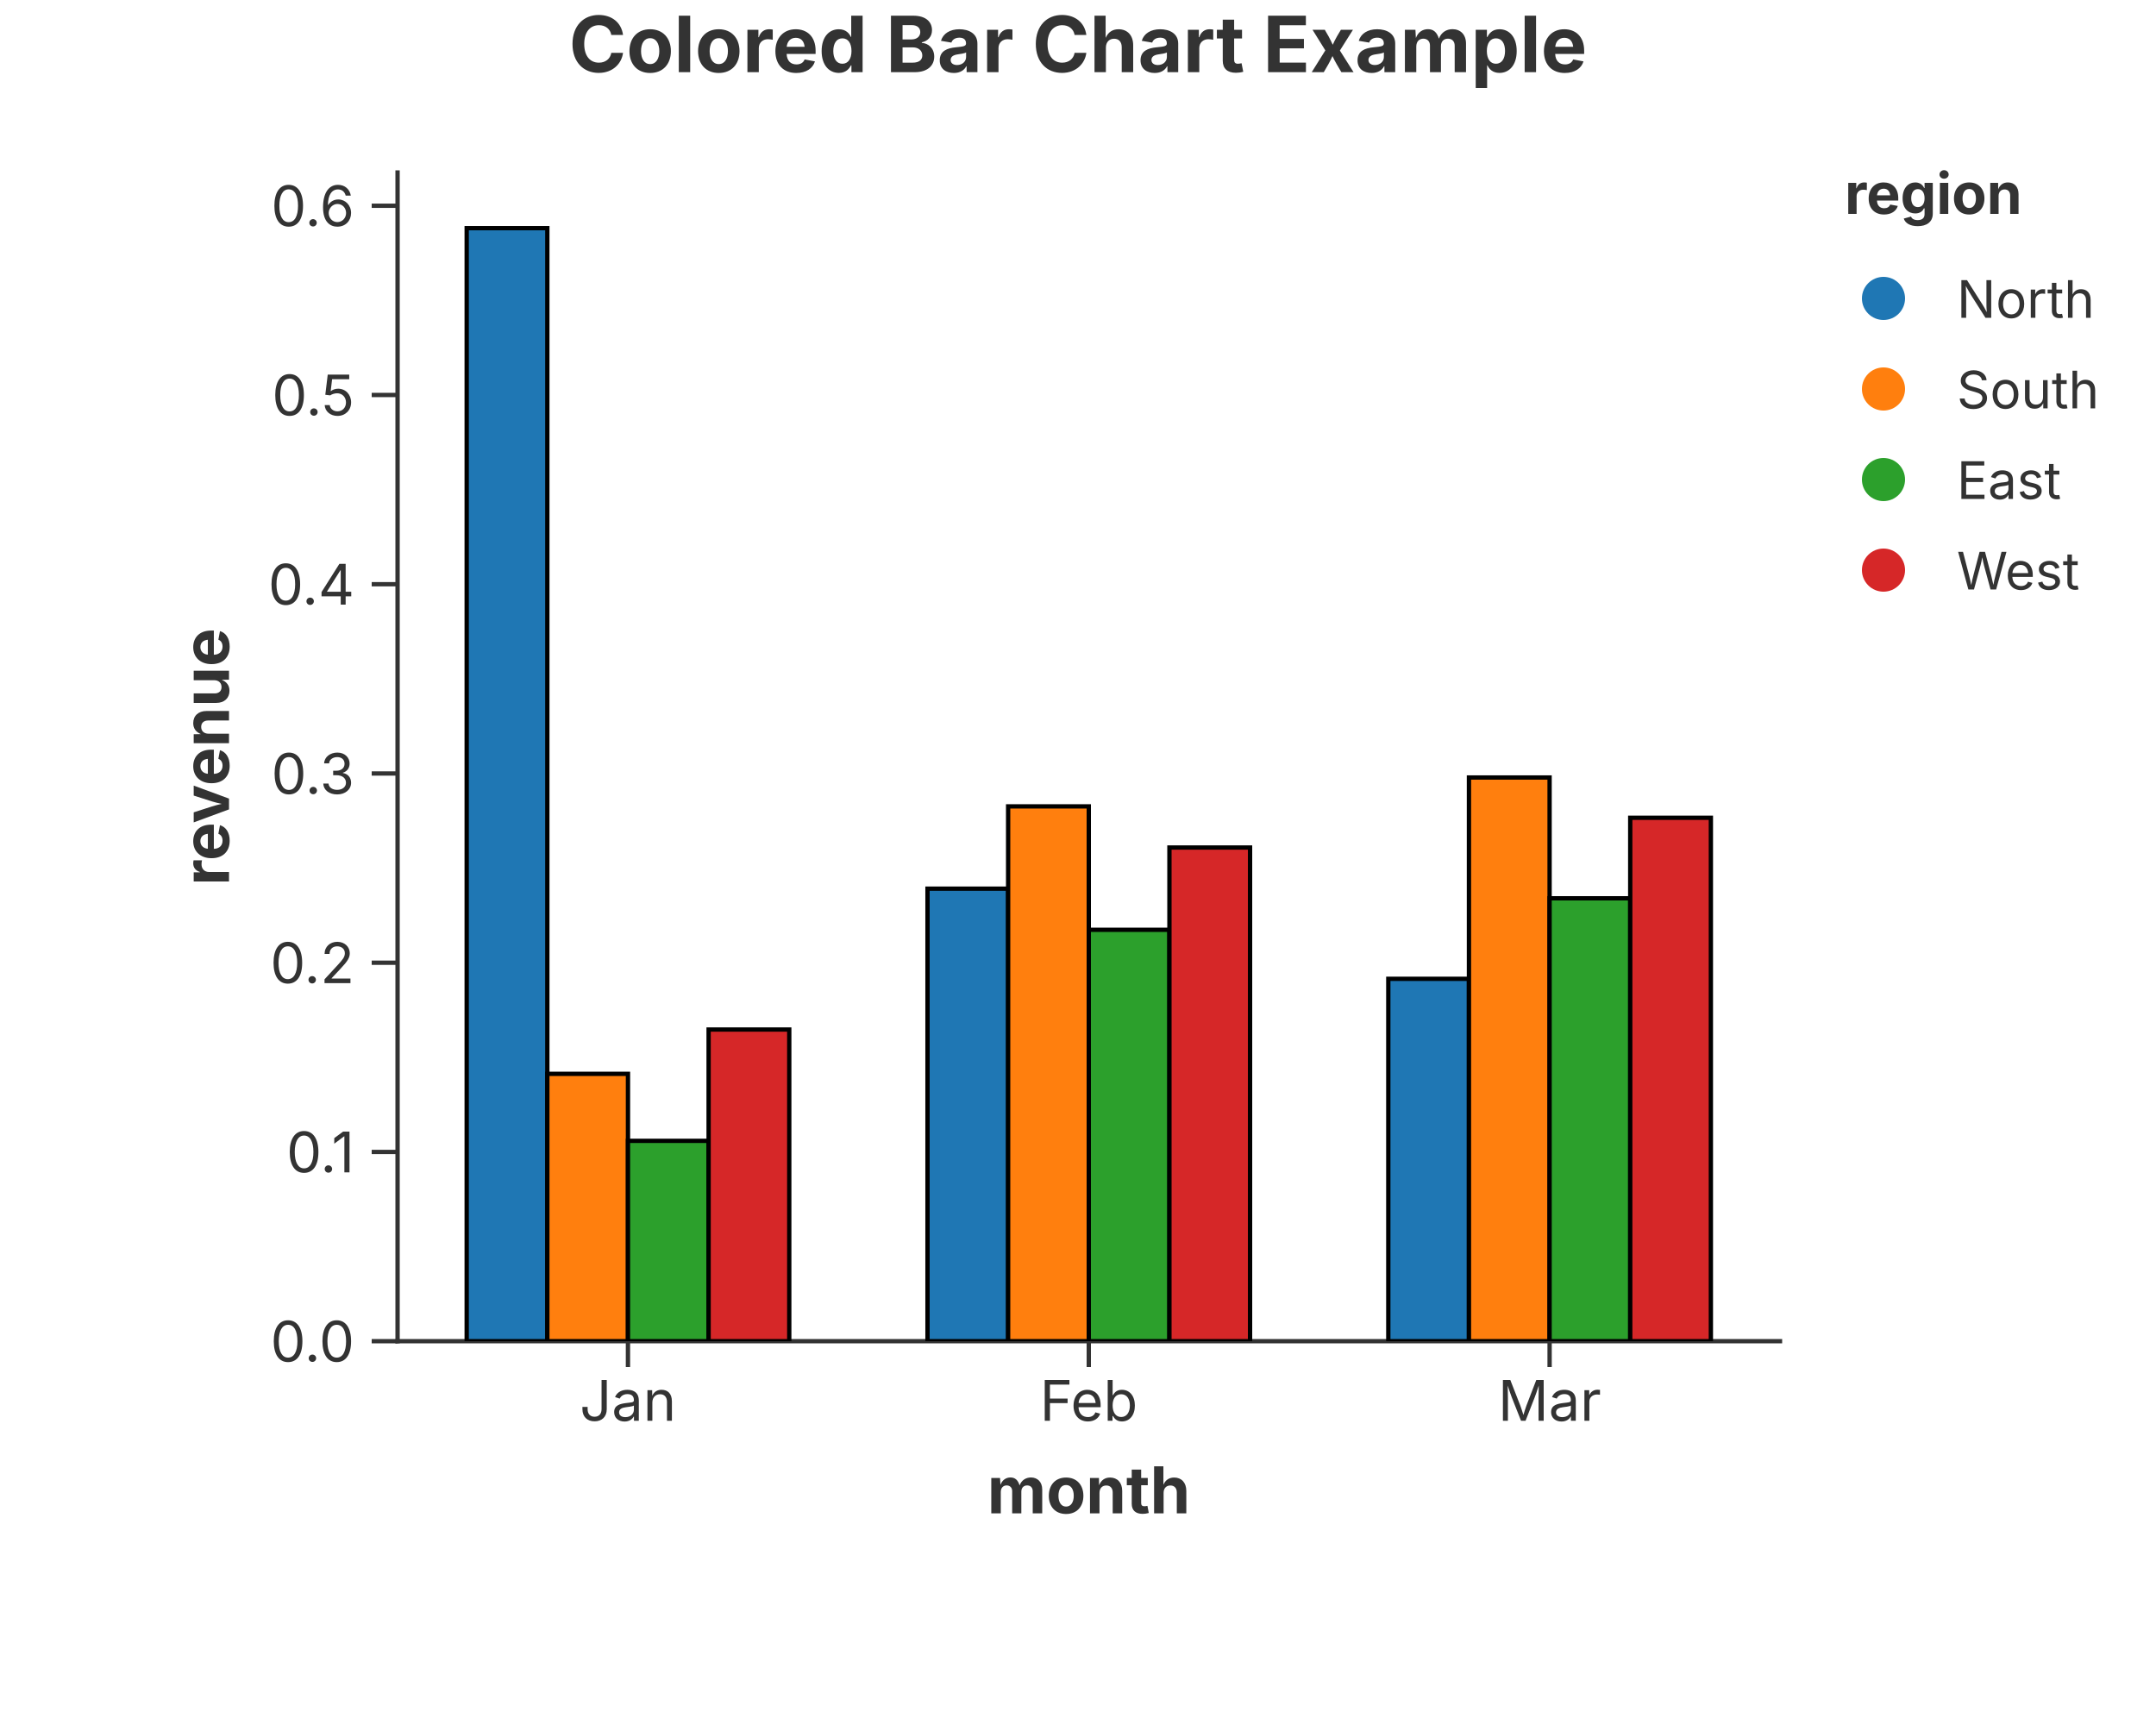
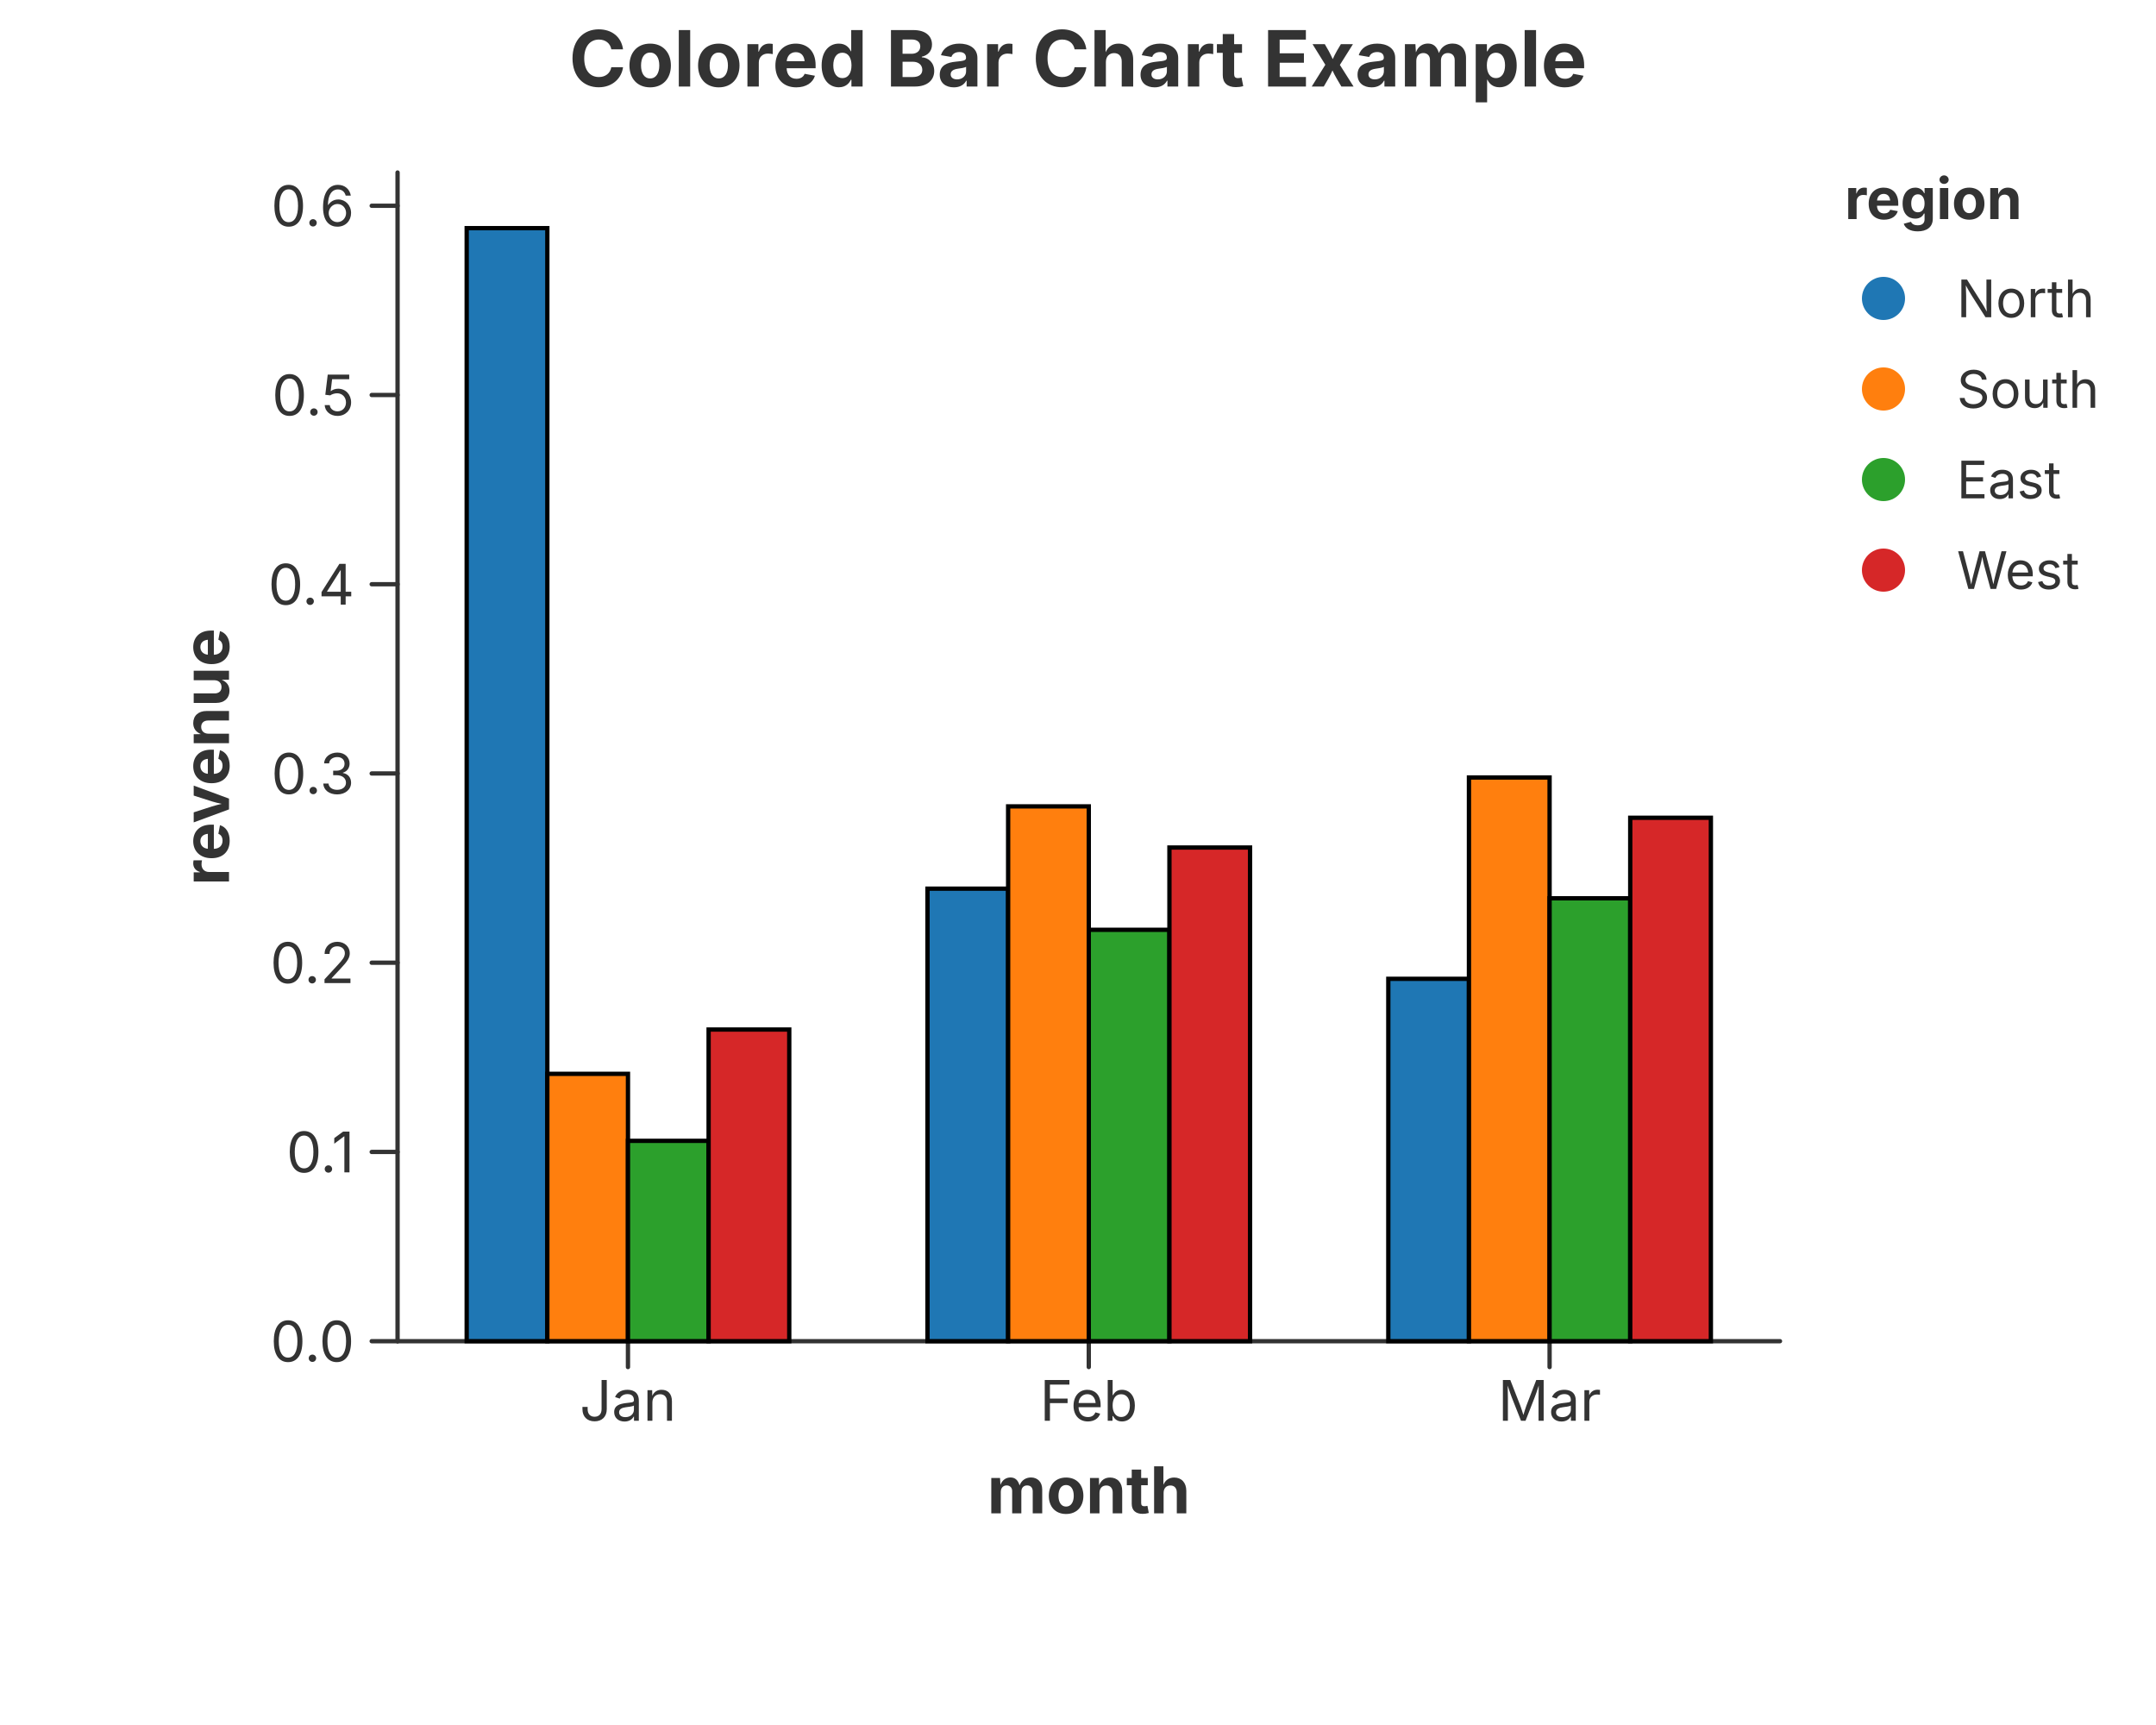
<svg xmlns="http://www.w3.org/2000/svg" width="500" height="400" viewBox="0 0 500 400">
-   <rect width="100%" height="100%" fill="rgba(255,255,255,1.000)" />
-   <text x="250.00" y="10.00" text-anchor="middle" dominant-baseline="middle" font-family="Inter, -apple-system, BlinkMacSystemFont, 'Segoe UI', Roboto, Helvetica, Arial, 'PingFang SC', 'Microsoft YaHei', Ubuntu, Cantarell, 'Noto Sans', sans-serif" font-size="18" fill="rgba(51,51,51,1.000)" font-weight="bold">Colored Bar Chart Example</text>
-   <line x1="92.20" y1="311.00" x2="412.80" y2="311.00" stroke="rgba(51,51,51,1.000)" stroke-width="1" stroke-linecap="square" />
-   <line x1="145.63" y1="311.00" x2="145.63" y2="317.00" stroke="rgba(51,51,51,1.000)" stroke-width="1.0" />
-   <text x="145.63" y="320.00" font-size="13" font-family="Inter, -apple-system, BlinkMacSystemFont, 'Segoe UI', Roboto, Helvetica, Arial, 'PingFang SC', 'Microsoft YaHei', Ubuntu, Cantarell, 'Noto Sans', sans-serif" fill="rgba(51,51,51,1.000)" text-anchor="middle" dominant-baseline="hanging">Jan</text>
-   <line x1="252.50" y1="311.00" x2="252.50" y2="317.00" stroke="rgba(51,51,51,1.000)" stroke-width="1.0" />
-   <text x="252.50" y="320.00" font-size="13" font-family="Inter, -apple-system, BlinkMacSystemFont, 'Segoe UI', Roboto, Helvetica, Arial, 'PingFang SC', 'Microsoft YaHei', Ubuntu, Cantarell, 'Noto Sans', sans-serif" fill="rgba(51,51,51,1.000)" text-anchor="middle" dominant-baseline="hanging">Feb</text>
-   <line x1="359.37" y1="311.00" x2="359.37" y2="317.00" stroke="rgba(51,51,51,1.000)" stroke-width="1.0" />
-   <text x="359.37" y="320.00" font-size="13" font-family="Inter, -apple-system, BlinkMacSystemFont, 'Segoe UI', Roboto, Helvetica, Arial, 'PingFang SC', 'Microsoft YaHei', Ubuntu, Cantarell, 'Noto Sans', sans-serif" fill="rgba(51,51,51,1.000)" text-anchor="middle" dominant-baseline="hanging">Mar</text>
-   <text x="252.50" y="340.00" text-anchor="middle" font-size="15" font-family="Inter, -apple-system, BlinkMacSystemFont, 'Segoe UI', Roboto, Helvetica, Arial, 'PingFang SC', 'Microsoft YaHei', Ubuntu, Cantarell, 'Noto Sans', sans-serif" fill="rgba(51,51,51,1.000)" font-weight="bold" dominant-baseline="hanging">month</text>
-   <line x1="92.20" y1="40.00" x2="92.20" y2="311.00" stroke="rgba(51,51,51,1.000)" stroke-width="1" stroke-linecap="square" />
-   <line x1="92.20" y1="311.00" x2="86.20" y2="311.00" stroke="rgba(51,51,51,1.000)" stroke-width="1.0" />
-   <text x="82.20" y="311.00" font-size="13" font-family="Inter, -apple-system, BlinkMacSystemFont, 'Segoe UI', Roboto, Helvetica, Arial, 'PingFang SC', 'Microsoft YaHei', Ubuntu, Cantarell, 'Noto Sans', sans-serif" fill="rgba(51,51,51,1.000)" text-anchor="end" dominant-baseline="central">0.0</text>
-   <line x1="92.20" y1="267.12" x2="86.20" y2="267.12" stroke="rgba(51,51,51,1.000)" stroke-width="1.0" />
-   <text x="82.20" y="267.12" font-size="13" font-family="Inter, -apple-system, BlinkMacSystemFont, 'Segoe UI', Roboto, Helvetica, Arial, 'PingFang SC', 'Microsoft YaHei', Ubuntu, Cantarell, 'Noto Sans', sans-serif" fill="rgba(51,51,51,1.000)" text-anchor="end" dominant-baseline="central">0.1</text>
-   <line x1="92.20" y1="223.24" x2="86.20" y2="223.24" stroke="rgba(51,51,51,1.000)" stroke-width="1.0" />
-   <text x="82.20" y="223.24" font-size="13" font-family="Inter, -apple-system, BlinkMacSystemFont, 'Segoe UI', Roboto, Helvetica, Arial, 'PingFang SC', 'Microsoft YaHei', Ubuntu, Cantarell, 'Noto Sans', sans-serif" fill="rgba(51,51,51,1.000)" text-anchor="end" dominant-baseline="central">0.2</text>
-   <line x1="92.20" y1="179.36" x2="86.20" y2="179.36" stroke="rgba(51,51,51,1.000)" stroke-width="1.0" />
-   <text x="82.20" y="179.36" font-size="13" font-family="Inter, -apple-system, BlinkMacSystemFont, 'Segoe UI', Roboto, Helvetica, Arial, 'PingFang SC', 'Microsoft YaHei', Ubuntu, Cantarell, 'Noto Sans', sans-serif" fill="rgba(51,51,51,1.000)" text-anchor="end" dominant-baseline="central">0.3</text>
-   <line x1="92.20" y1="135.47" x2="86.20" y2="135.47" stroke="rgba(51,51,51,1.000)" stroke-width="1.0" />
-   <text x="82.20" y="135.47" font-size="13" font-family="Inter, -apple-system, BlinkMacSystemFont, 'Segoe UI', Roboto, Helvetica, Arial, 'PingFang SC', 'Microsoft YaHei', Ubuntu, Cantarell, 'Noto Sans', sans-serif" fill="rgba(51,51,51,1.000)" text-anchor="end" dominant-baseline="central">0.4</text>
-   <line x1="92.20" y1="91.59" x2="86.20" y2="91.59" stroke="rgba(51,51,51,1.000)" stroke-width="1.0" />
-   <text x="82.20" y="91.59" font-size="13" font-family="Inter, -apple-system, BlinkMacSystemFont, 'Segoe UI', Roboto, Helvetica, Arial, 'PingFang SC', 'Microsoft YaHei', Ubuntu, Cantarell, 'Noto Sans', sans-serif" fill="rgba(51,51,51,1.000)" text-anchor="end" dominant-baseline="central">0.5</text>
-   <line x1="92.20" y1="47.71" x2="86.20" y2="47.71" stroke="rgba(51,51,51,1.000)" stroke-width="1.0" />
-   <text x="82.20" y="47.71" font-size="13" font-family="Inter, -apple-system, BlinkMacSystemFont, 'Segoe UI', Roboto, Helvetica, Arial, 'PingFang SC', 'Microsoft YaHei', Ubuntu, Cantarell, 'Noto Sans', sans-serif" fill="rgba(51,51,51,1.000)" text-anchor="end" dominant-baseline="central">0.6</text>
-   <text x="47.50" y="175.50" text-anchor="middle" font-size="15" font-family="Inter, -apple-system, BlinkMacSystemFont, 'Segoe UI', Roboto, Helvetica, Arial, 'PingFang SC', 'Microsoft YaHei', Ubuntu, Cantarell, 'Noto Sans', sans-serif" fill="rgba(51,51,51,1.000)" font-weight="bold" transform="rotate(-90, 47.50, 175.50)" dominant-baseline="middle">revenue</text>
-   <defs>
-     <clipPath id="plot-clip-area">
-       <rect x="92.200" y="40.000" width="320.600" height="271.000" />
-     </clipPath>
-   </defs>
-   <polygon points="108.230,311.000 108.230,52.905 126.932,52.905 126.932,311.000" fill="rgba(31,119,180,1.000)" stroke="rgba(0,0,0,1.000)" stroke-width="1.000" fill-opacity="1.000" stroke-opacity="1.000" clip-path="url(#plot-clip-area)" />
-   <polygon points="126.932,311.000 126.932,249.006 145.633,249.006 145.633,311.000" fill="rgba(255,127,14,1.000)" stroke="rgba(0,0,0,1.000)" stroke-width="1.000" fill-opacity="1.000" stroke-opacity="1.000" clip-path="url(#plot-clip-area)" />
-   <polygon points="145.633,311.000 145.633,264.543 164.335,264.543 164.335,311.000" fill="rgba(44,160,44,1.000)" stroke="rgba(0,0,0,1.000)" stroke-width="1.000" fill-opacity="1.000" stroke-opacity="1.000" clip-path="url(#plot-clip-area)" />
-   <polygon points="164.335,311.000 164.335,238.733 183.037,238.733 183.037,311.000" fill="rgba(214,39,40,1.000)" stroke="rgba(0,0,0,1.000)" stroke-width="1.000" fill-opacity="1.000" stroke-opacity="1.000" clip-path="url(#plot-clip-area)" />
-   <polygon points="215.097,311.000 215.097,206.066 233.798,206.066 233.798,311.000" fill="rgba(31,119,180,1.000)" stroke="rgba(0,0,0,1.000)" stroke-width="1.000" fill-opacity="1.000" stroke-opacity="1.000" clip-path="url(#plot-clip-area)" />
-   <polygon points="233.798,311.000 233.798,186.987 252.500,186.987 252.500,311.000" fill="rgba(255,127,14,1.000)" stroke="rgba(0,0,0,1.000)" stroke-width="1.000" fill-opacity="1.000" stroke-opacity="1.000" clip-path="url(#plot-clip-area)" />
-   <polygon points="252.500,311.000 252.500,215.606 271.202,215.606 271.202,311.000" fill="rgba(44,160,44,1.000)" stroke="rgba(0,0,0,1.000)" stroke-width="1.000" fill-opacity="1.000" stroke-opacity="1.000" clip-path="url(#plot-clip-area)" />
-   <polygon points="271.202,311.000 271.202,196.527 289.903,196.527 289.903,311.000" fill="rgba(214,39,40,1.000)" stroke="rgba(0,0,0,1.000)" stroke-width="1.000" fill-opacity="1.000" stroke-opacity="1.000" clip-path="url(#plot-clip-area)" />
-   <polygon points="321.963,311.000 321.963,226.972 340.665,226.972 340.665,311.000" fill="rgba(31,119,180,1.000)" stroke="rgba(0,0,0,1.000)" stroke-width="1.000" fill-opacity="1.000" stroke-opacity="1.000" clip-path="url(#plot-clip-area)" />
-   <polygon points="340.665,311.000 340.665,180.290 359.367,180.290 359.367,311.000" fill="rgba(255,127,14,1.000)" stroke="rgba(0,0,0,1.000)" stroke-width="1.000" fill-opacity="1.000" stroke-opacity="1.000" clip-path="url(#plot-clip-area)" />
-   <polygon points="359.367,311.000 359.367,208.299 378.068,208.299 378.068,311.000" fill="rgba(44,160,44,1.000)" stroke="rgba(0,0,0,1.000)" stroke-width="1.000" fill-opacity="1.000" stroke-opacity="1.000" clip-path="url(#plot-clip-area)" />
-   <polygon points="378.068,311.000 378.068,189.626 396.770,189.626 396.770,311.000" fill="rgba(214,39,40,1.000)" stroke="rgba(0,0,0,1.000)" stroke-width="1.000" fill-opacity="1.000" stroke-opacity="1.000" clip-path="url(#plot-clip-area)" />
-   <text x="427.800" y="49.600" font-size="13.2" font-family="Inter, -apple-system, BlinkMacSystemFont, 'Segoe UI', Roboto, Helvetica, Arial, 'PingFang SC', 'Microsoft YaHei', Ubuntu, Cantarell, 'Noto Sans', sans-serif" fill="rgba(51,51,51,1.000)" fill-opacity="1.000" text-anchor="start" font-weight="bold">region</text>
+   <rect x="0.000" y="0.000" width="500.000" height="400.000" fill="rgba(255,255,255,1.000)" stroke="none" stroke-width="0.000" fill-opacity="1.000" stroke-opacity="1.000" />
+   <text x="250.000" y="13.333" font-size="18.0" font-family="Inter, -apple-system, BlinkMacSystemFont, 'Segoe UI', Roboto, Helvetica, Arial, 'PingFang SC', 'Microsoft YaHei', Ubuntu, Cantarell, 'Noto Sans', sans-serif" fill="rgba(51,51,51,1.000)" fill-opacity="1.000" text-anchor="middle" font-weight="bold" dominant-baseline="middle" transform="rotate(0 250.000 13.333)">Colored Bar Chart Example</text>
+   <path d="M 92.200 311.000 L 412.800 311.000" stroke="rgba(51,51,51,1.000)" stroke-width="1.000" stroke-opacity="1.000" fill="none" stroke-linejoin="round" stroke-linecap="round" />
+   <path d="M 145.633 311.000 L 145.633 317.000" stroke="rgba(51,51,51,1.000)" stroke-width="1.000" stroke-opacity="1.000" fill="none" stroke-linejoin="round" stroke-linecap="round" />
+   <text x="145.633" y="320.000" font-size="13.0" font-family="Inter, -apple-system, BlinkMacSystemFont, 'Segoe UI', Roboto, Helvetica, Arial, 'PingFang SC', 'Microsoft YaHei', Ubuntu, Cantarell, 'Noto Sans', sans-serif" fill="rgba(51,51,51,1.000)" fill-opacity="1.000" text-anchor="middle" font-weight="normal" dominant-baseline="hanging" transform="rotate(0 145.633 320.000)">Jan</text>
+   <path d="M 252.500 311.000 L 252.500 317.000" stroke="rgba(51,51,51,1.000)" stroke-width="1.000" stroke-opacity="1.000" fill="none" stroke-linejoin="round" stroke-linecap="round" />
+   <text x="252.500" y="320.000" font-size="13.0" font-family="Inter, -apple-system, BlinkMacSystemFont, 'Segoe UI', Roboto, Helvetica, Arial, 'PingFang SC', 'Microsoft YaHei', Ubuntu, Cantarell, 'Noto Sans', sans-serif" fill="rgba(51,51,51,1.000)" fill-opacity="1.000" text-anchor="middle" font-weight="normal" dominant-baseline="hanging" transform="rotate(0 252.500 320.000)">Feb</text>
+   <path d="M 359.367 311.000 L 359.367 317.000" stroke="rgba(51,51,51,1.000)" stroke-width="1.000" stroke-opacity="1.000" fill="none" stroke-linejoin="round" stroke-linecap="round" />
+   <text x="359.367" y="320.000" font-size="13.0" font-family="Inter, -apple-system, BlinkMacSystemFont, 'Segoe UI', Roboto, Helvetica, Arial, 'PingFang SC', 'Microsoft YaHei', Ubuntu, Cantarell, 'Noto Sans', sans-serif" fill="rgba(51,51,51,1.000)" fill-opacity="1.000" text-anchor="middle" font-weight="normal" dominant-baseline="hanging" transform="rotate(0 359.367 320.000)">Mar</text>
+   <text x="252.500" y="340.000" font-size="15.0" font-family="Inter, -apple-system, BlinkMacSystemFont, 'Segoe UI', Roboto, Helvetica, Arial, 'PingFang SC', 'Microsoft YaHei', Ubuntu, Cantarell, 'Noto Sans', sans-serif" fill="rgba(51,51,51,1.000)" fill-opacity="1.000" text-anchor="middle" font-weight="bold" dominant-baseline="hanging" transform="rotate(0 252.500 340.000)">month</text>
+   <path d="M 92.200 40.000 L 92.200 311.000" stroke="rgba(51,51,51,1.000)" stroke-width="1.000" stroke-opacity="1.000" fill="none" stroke-linejoin="round" stroke-linecap="round" />
+   <path d="M 92.200 311.000 L 86.200 311.000" stroke="rgba(51,51,51,1.000)" stroke-width="1.000" stroke-opacity="1.000" fill="none" stroke-linejoin="round" stroke-linecap="round" />
+   <text x="82.200" y="311.000" font-size="13.0" font-family="Inter, -apple-system, BlinkMacSystemFont, 'Segoe UI', Roboto, Helvetica, Arial, 'PingFang SC', 'Microsoft YaHei', Ubuntu, Cantarell, 'Noto Sans', sans-serif" fill="rgba(51,51,51,1.000)" fill-opacity="1.000" text-anchor="end" font-weight="normal" dominant-baseline="central" transform="rotate(0 82.200 311.000)">0.0</text>
+   <path d="M 92.200 267.119 L 86.200 267.119" stroke="rgba(51,51,51,1.000)" stroke-width="1.000" stroke-opacity="1.000" fill="none" stroke-linejoin="round" stroke-linecap="round" />
+   <text x="82.200" y="267.119" font-size="13.0" font-family="Inter, -apple-system, BlinkMacSystemFont, 'Segoe UI', Roboto, Helvetica, Arial, 'PingFang SC', 'Microsoft YaHei', Ubuntu, Cantarell, 'Noto Sans', sans-serif" fill="rgba(51,51,51,1.000)" fill-opacity="1.000" text-anchor="end" font-weight="normal" dominant-baseline="central" transform="rotate(0 82.200 267.119)">0.1</text>
+   <path d="M 92.200 223.237 L 86.200 223.237" stroke="rgba(51,51,51,1.000)" stroke-width="1.000" stroke-opacity="1.000" fill="none" stroke-linejoin="round" stroke-linecap="round" />
+   <text x="82.200" y="223.237" font-size="13.0" font-family="Inter, -apple-system, BlinkMacSystemFont, 'Segoe UI', Roboto, Helvetica, Arial, 'PingFang SC', 'Microsoft YaHei', Ubuntu, Cantarell, 'Noto Sans', sans-serif" fill="rgba(51,51,51,1.000)" fill-opacity="1.000" text-anchor="end" font-weight="normal" dominant-baseline="central" transform="rotate(0 82.200 223.237)">0.2</text>
+   <path d="M 92.200 179.356 L 86.200 179.356" stroke="rgba(51,51,51,1.000)" stroke-width="1.000" stroke-opacity="1.000" fill="none" stroke-linejoin="round" stroke-linecap="round" />
+   <text x="82.200" y="179.356" font-size="13.0" font-family="Inter, -apple-system, BlinkMacSystemFont, 'Segoe UI', Roboto, Helvetica, Arial, 'PingFang SC', 'Microsoft YaHei', Ubuntu, Cantarell, 'Noto Sans', sans-serif" fill="rgba(51,51,51,1.000)" fill-opacity="1.000" text-anchor="end" font-weight="normal" dominant-baseline="central" transform="rotate(0 82.200 179.356)">0.3</text>
+   <path d="M 92.200 135.475 L 86.200 135.475" stroke="rgba(51,51,51,1.000)" stroke-width="1.000" stroke-opacity="1.000" fill="none" stroke-linejoin="round" stroke-linecap="round" />
+   <text x="82.200" y="135.475" font-size="13.0" font-family="Inter, -apple-system, BlinkMacSystemFont, 'Segoe UI', Roboto, Helvetica, Arial, 'PingFang SC', 'Microsoft YaHei', Ubuntu, Cantarell, 'Noto Sans', sans-serif" fill="rgba(51,51,51,1.000)" fill-opacity="1.000" text-anchor="end" font-weight="normal" dominant-baseline="central" transform="rotate(0 82.200 135.475)">0.4</text>
+   <path d="M 92.200 91.593 L 86.200 91.593" stroke="rgba(51,51,51,1.000)" stroke-width="1.000" stroke-opacity="1.000" fill="none" stroke-linejoin="round" stroke-linecap="round" />
+   <text x="82.200" y="91.593" font-size="13.0" font-family="Inter, -apple-system, BlinkMacSystemFont, 'Segoe UI', Roboto, Helvetica, Arial, 'PingFang SC', 'Microsoft YaHei', Ubuntu, Cantarell, 'Noto Sans', sans-serif" fill="rgba(51,51,51,1.000)" fill-opacity="1.000" text-anchor="end" font-weight="normal" dominant-baseline="central" transform="rotate(0 82.200 91.593)">0.5</text>
+   <path d="M 92.200 47.712 L 86.200 47.712" stroke="rgba(51,51,51,1.000)" stroke-width="1.000" stroke-opacity="1.000" fill="none" stroke-linejoin="round" stroke-linecap="round" />
+   <text x="82.200" y="47.712" font-size="13.0" font-family="Inter, -apple-system, BlinkMacSystemFont, 'Segoe UI', Roboto, Helvetica, Arial, 'PingFang SC', 'Microsoft YaHei', Ubuntu, Cantarell, 'Noto Sans', sans-serif" fill="rgba(51,51,51,1.000)" fill-opacity="1.000" text-anchor="end" font-weight="normal" dominant-baseline="central" transform="rotate(0 82.200 47.712)">0.6</text>
+   <text x="47.500" y="175.500" font-size="15.0" font-family="Inter, -apple-system, BlinkMacSystemFont, 'Segoe UI', Roboto, Helvetica, Arial, 'PingFang SC', 'Microsoft YaHei', Ubuntu, Cantarell, 'Noto Sans', sans-serif" fill="rgba(51,51,51,1.000)" fill-opacity="1.000" text-anchor="middle" font-weight="bold" dominant-baseline="middle" transform="rotate(-90 47.500 175.500)">revenue</text>
+   <polygon points="108.230,311.000 108.230,52.905 126.932,52.905 126.932,311.000" fill="rgba(31,119,180,1.000)" stroke="rgba(0,0,0,1.000)" stroke-width="1.000" fill-opacity="1.000" stroke-opacity="1.000" />
+   <polygon points="126.932,311.000 126.932,249.006 145.633,249.006 145.633,311.000" fill="rgba(255,127,14,1.000)" stroke="rgba(0,0,0,1.000)" stroke-width="1.000" fill-opacity="1.000" stroke-opacity="1.000" />
+   <polygon points="145.633,311.000 145.633,264.543 164.335,264.543 164.335,311.000" fill="rgba(44,160,44,1.000)" stroke="rgba(0,0,0,1.000)" stroke-width="1.000" fill-opacity="1.000" stroke-opacity="1.000" />
+   <polygon points="164.335,311.000 164.335,238.733 183.037,238.733 183.037,311.000" fill="rgba(214,39,40,1.000)" stroke="rgba(0,0,0,1.000)" stroke-width="1.000" fill-opacity="1.000" stroke-opacity="1.000" />
+   <polygon points="215.097,311.000 215.097,206.066 233.798,206.066 233.798,311.000" fill="rgba(31,119,180,1.000)" stroke="rgba(0,0,0,1.000)" stroke-width="1.000" fill-opacity="1.000" stroke-opacity="1.000" />
+   <polygon points="233.798,311.000 233.798,186.987 252.500,186.987 252.500,311.000" fill="rgba(255,127,14,1.000)" stroke="rgba(0,0,0,1.000)" stroke-width="1.000" fill-opacity="1.000" stroke-opacity="1.000" />
+   <polygon points="252.500,311.000 252.500,215.606 271.202,215.606 271.202,311.000" fill="rgba(44,160,44,1.000)" stroke="rgba(0,0,0,1.000)" stroke-width="1.000" fill-opacity="1.000" stroke-opacity="1.000" />
+   <polygon points="271.202,311.000 271.202,196.527 289.903,196.527 289.903,311.000" fill="rgba(214,39,40,1.000)" stroke="rgba(0,0,0,1.000)" stroke-width="1.000" fill-opacity="1.000" stroke-opacity="1.000" />
+   <polygon points="321.963,311.000 321.963,226.972 340.665,226.972 340.665,311.000" fill="rgba(31,119,180,1.000)" stroke="rgba(0,0,0,1.000)" stroke-width="1.000" fill-opacity="1.000" stroke-opacity="1.000" />
+   <polygon points="340.665,311.000 340.665,180.290 359.367,180.290 359.367,311.000" fill="rgba(255,127,14,1.000)" stroke="rgba(0,0,0,1.000)" stroke-width="1.000" fill-opacity="1.000" stroke-opacity="1.000" />
+   <polygon points="359.367,311.000 359.367,208.299 378.068,208.299 378.068,311.000" fill="rgba(44,160,44,1.000)" stroke="rgba(0,0,0,1.000)" stroke-width="1.000" fill-opacity="1.000" stroke-opacity="1.000" />
+   <polygon points="378.068,311.000 378.068,189.626 396.770,189.626 396.770,311.000" fill="rgba(214,39,40,1.000)" stroke="rgba(0,0,0,1.000)" stroke-width="1.000" fill-opacity="1.000" stroke-opacity="1.000" />
+   <text x="427.800" y="46.000" font-size="13.2" font-family="Inter, -apple-system, BlinkMacSystemFont, 'Segoe UI', Roboto, Helvetica, Arial, 'PingFang SC', 'Microsoft YaHei', Ubuntu, Cantarell, 'Noto Sans', sans-serif" fill="rgba(51,51,51,1.000)" fill-opacity="1.000" text-anchor="start" font-weight="bold" dominant-baseline="central" transform="rotate(0 427.800 46.000)">region</text>
  <circle cx="436.800" cy="69.200" r="5.000" fill="rgba(31,119,180,1.000)" stroke="none" stroke-width="0.000" fill-opacity="1.000" stroke-opacity="1.000" />
-   <text x="453.800" y="73.700" font-size="12.0" font-family="Inter, -apple-system, BlinkMacSystemFont, 'Segoe UI', Roboto, Helvetica, Arial, 'PingFang SC', 'Microsoft YaHei', Ubuntu, Cantarell, 'Noto Sans', sans-serif" fill="rgba(51,51,51,1.000)" fill-opacity="1.000" text-anchor="start" font-weight="normal">North</text>
+   <text x="453.800" y="69.200" font-size="12.0" font-family="Inter, -apple-system, BlinkMacSystemFont, 'Segoe UI', Roboto, Helvetica, Arial, 'PingFang SC', 'Microsoft YaHei', Ubuntu, Cantarell, 'Noto Sans', sans-serif" fill="rgba(51,51,51,1.000)" fill-opacity="1.000" text-anchor="start" font-weight="normal" dominant-baseline="central" transform="rotate(0 453.800 69.200)">North</text>
  <circle cx="436.800" cy="90.200" r="5.000" fill="rgba(255,127,14,1.000)" stroke="none" stroke-width="0.000" fill-opacity="1.000" stroke-opacity="1.000" />
-   <text x="453.800" y="94.700" font-size="12.0" font-family="Inter, -apple-system, BlinkMacSystemFont, 'Segoe UI', Roboto, Helvetica, Arial, 'PingFang SC', 'Microsoft YaHei', Ubuntu, Cantarell, 'Noto Sans', sans-serif" fill="rgba(51,51,51,1.000)" fill-opacity="1.000" text-anchor="start" font-weight="normal">South</text>
+   <text x="453.800" y="90.200" font-size="12.0" font-family="Inter, -apple-system, BlinkMacSystemFont, 'Segoe UI', Roboto, Helvetica, Arial, 'PingFang SC', 'Microsoft YaHei', Ubuntu, Cantarell, 'Noto Sans', sans-serif" fill="rgba(51,51,51,1.000)" fill-opacity="1.000" text-anchor="start" font-weight="normal" dominant-baseline="central" transform="rotate(0 453.800 90.200)">South</text>
  <circle cx="436.800" cy="111.200" r="5.000" fill="rgba(44,160,44,1.000)" stroke="none" stroke-width="0.000" fill-opacity="1.000" stroke-opacity="1.000" />
-   <text x="453.800" y="115.700" font-size="12.0" font-family="Inter, -apple-system, BlinkMacSystemFont, 'Segoe UI', Roboto, Helvetica, Arial, 'PingFang SC', 'Microsoft YaHei', Ubuntu, Cantarell, 'Noto Sans', sans-serif" fill="rgba(51,51,51,1.000)" fill-opacity="1.000" text-anchor="start" font-weight="normal">East</text>
+   <text x="453.800" y="111.200" font-size="12.0" font-family="Inter, -apple-system, BlinkMacSystemFont, 'Segoe UI', Roboto, Helvetica, Arial, 'PingFang SC', 'Microsoft YaHei', Ubuntu, Cantarell, 'Noto Sans', sans-serif" fill="rgba(51,51,51,1.000)" fill-opacity="1.000" text-anchor="start" font-weight="normal" dominant-baseline="central" transform="rotate(0 453.800 111.200)">East</text>
  <circle cx="436.800" cy="132.200" r="5.000" fill="rgba(214,39,40,1.000)" stroke="none" stroke-width="0.000" fill-opacity="1.000" stroke-opacity="1.000" />
-   <text x="453.800" y="136.700" font-size="12.0" font-family="Inter, -apple-system, BlinkMacSystemFont, 'Segoe UI', Roboto, Helvetica, Arial, 'PingFang SC', 'Microsoft YaHei', Ubuntu, Cantarell, 'Noto Sans', sans-serif" fill="rgba(51,51,51,1.000)" fill-opacity="1.000" text-anchor="start" font-weight="normal">West</text>
+   <text x="453.800" y="132.200" font-size="12.0" font-family="Inter, -apple-system, BlinkMacSystemFont, 'Segoe UI', Roboto, Helvetica, Arial, 'PingFang SC', 'Microsoft YaHei', Ubuntu, Cantarell, 'Noto Sans', sans-serif" fill="rgba(51,51,51,1.000)" fill-opacity="1.000" text-anchor="start" font-weight="normal" dominant-baseline="central" transform="rotate(0 453.800 132.200)">West</text>
</svg>
